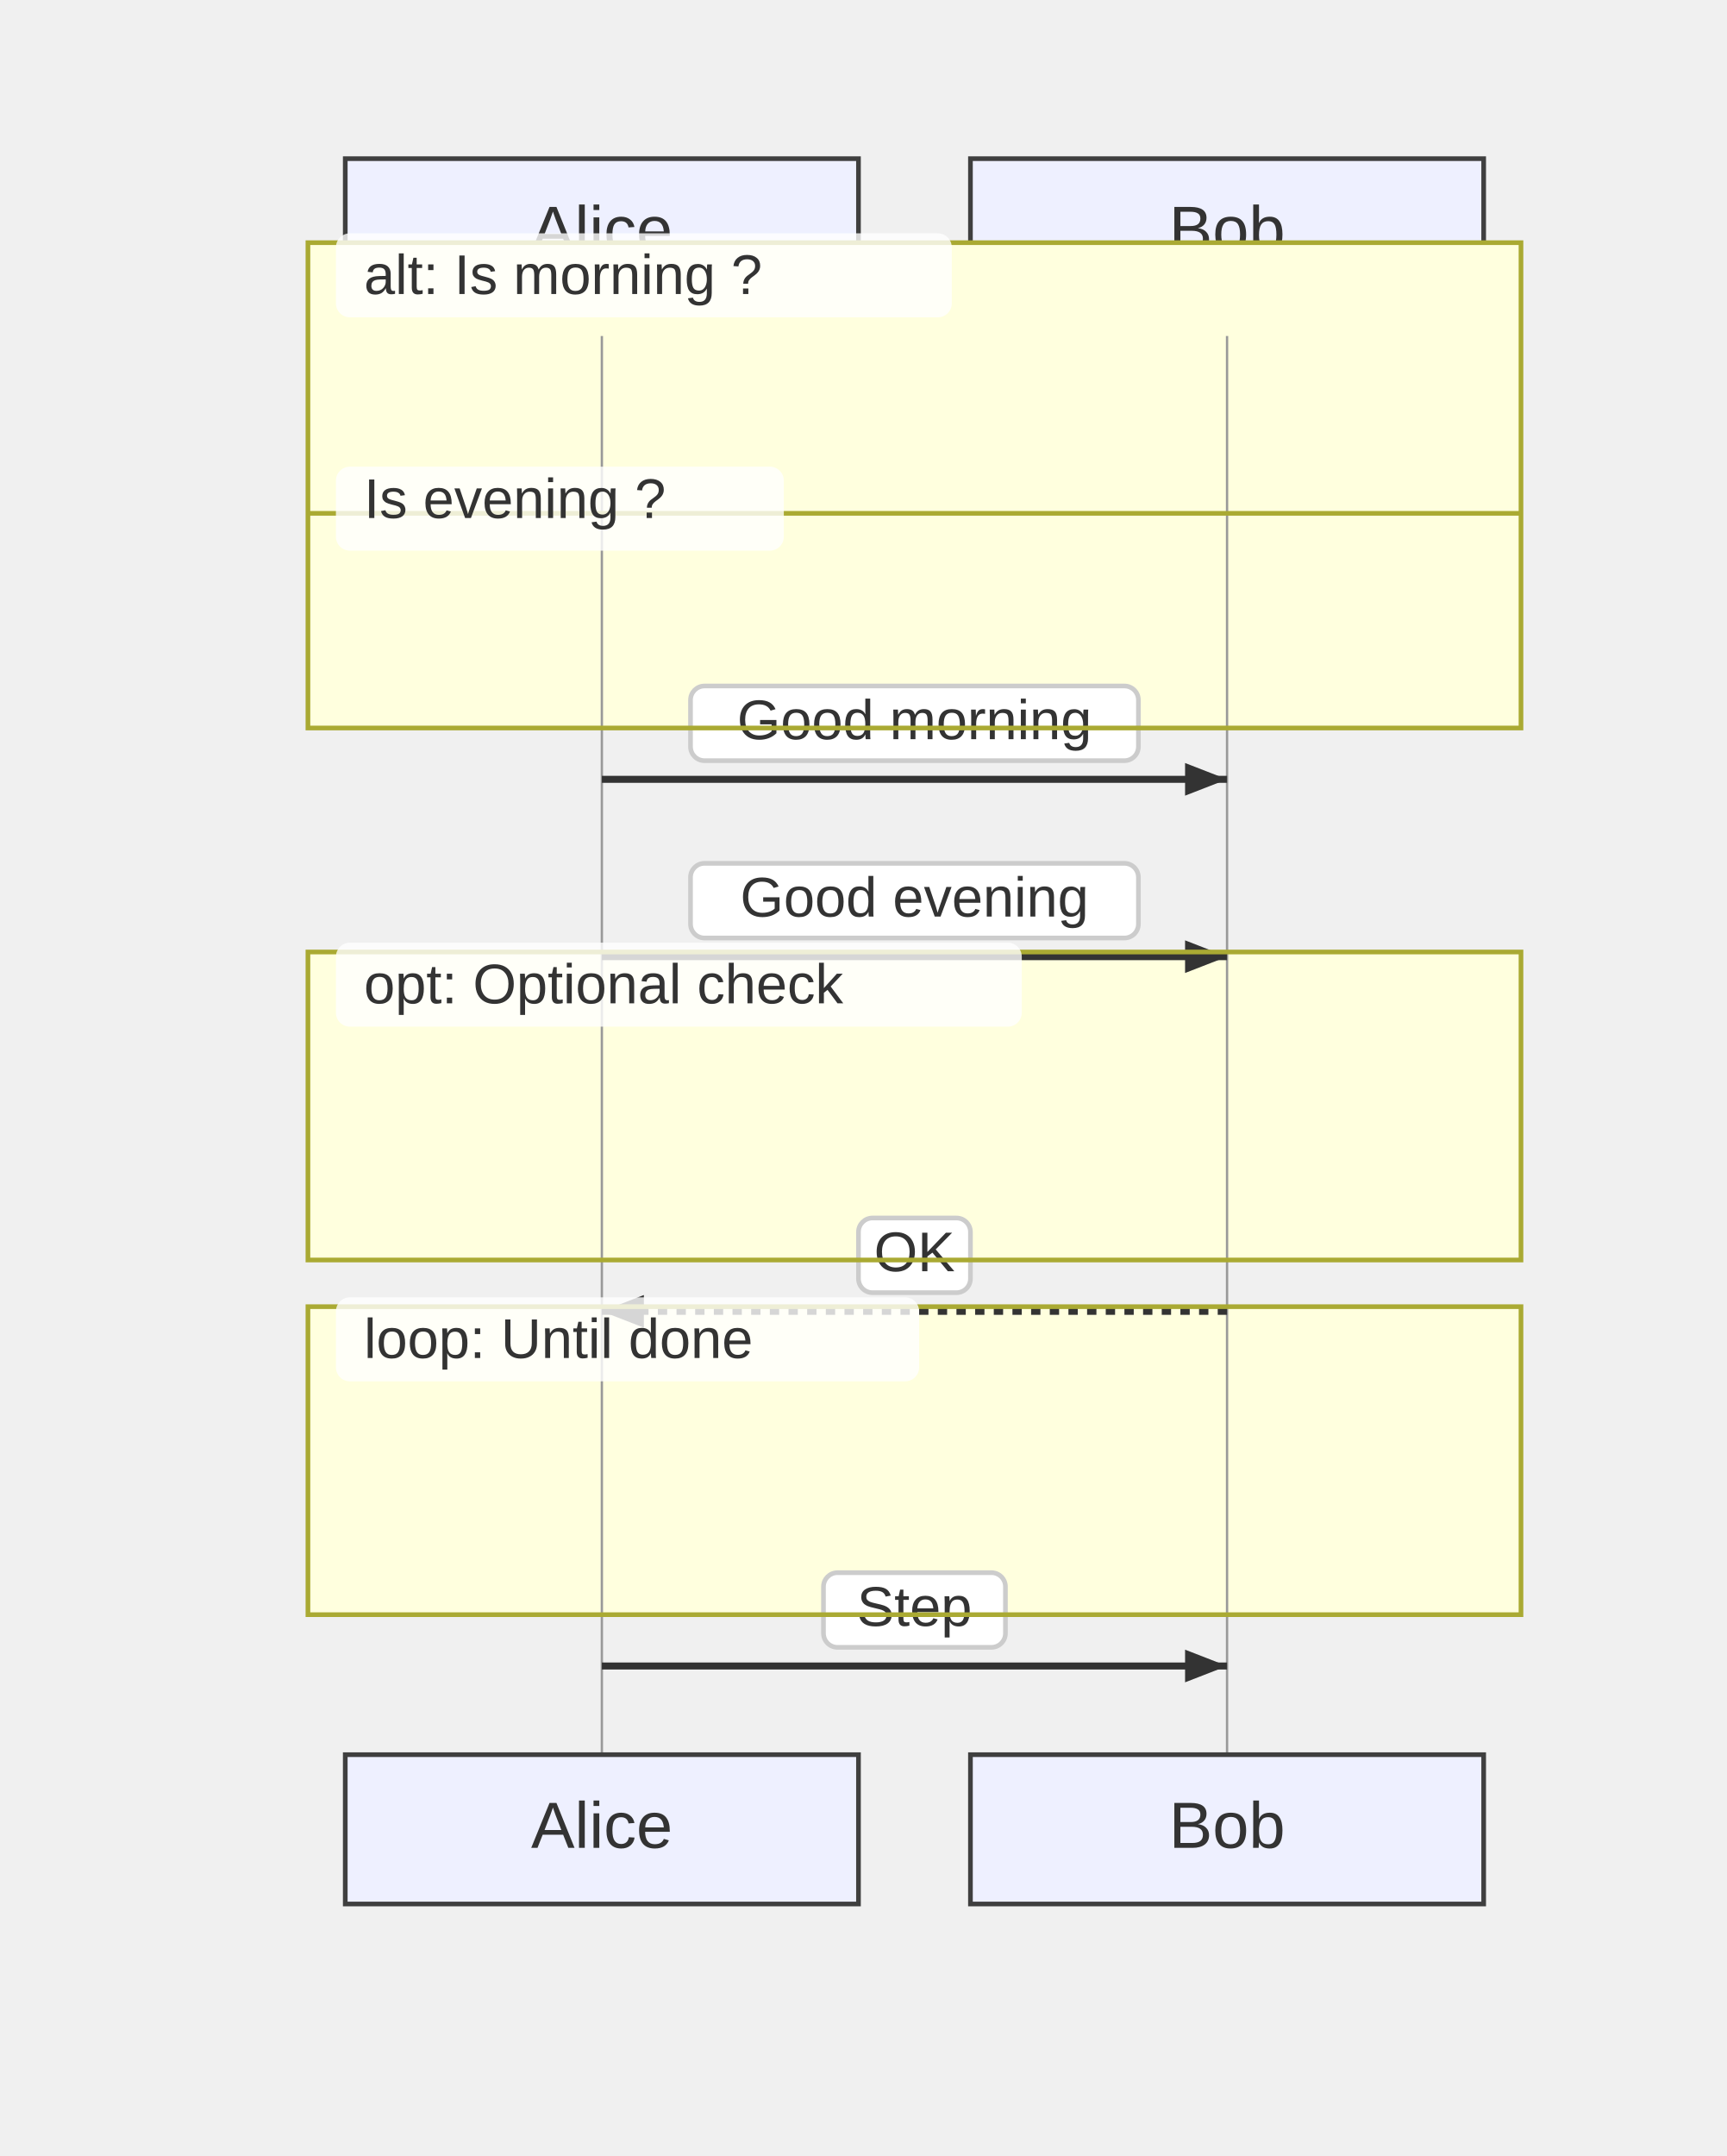
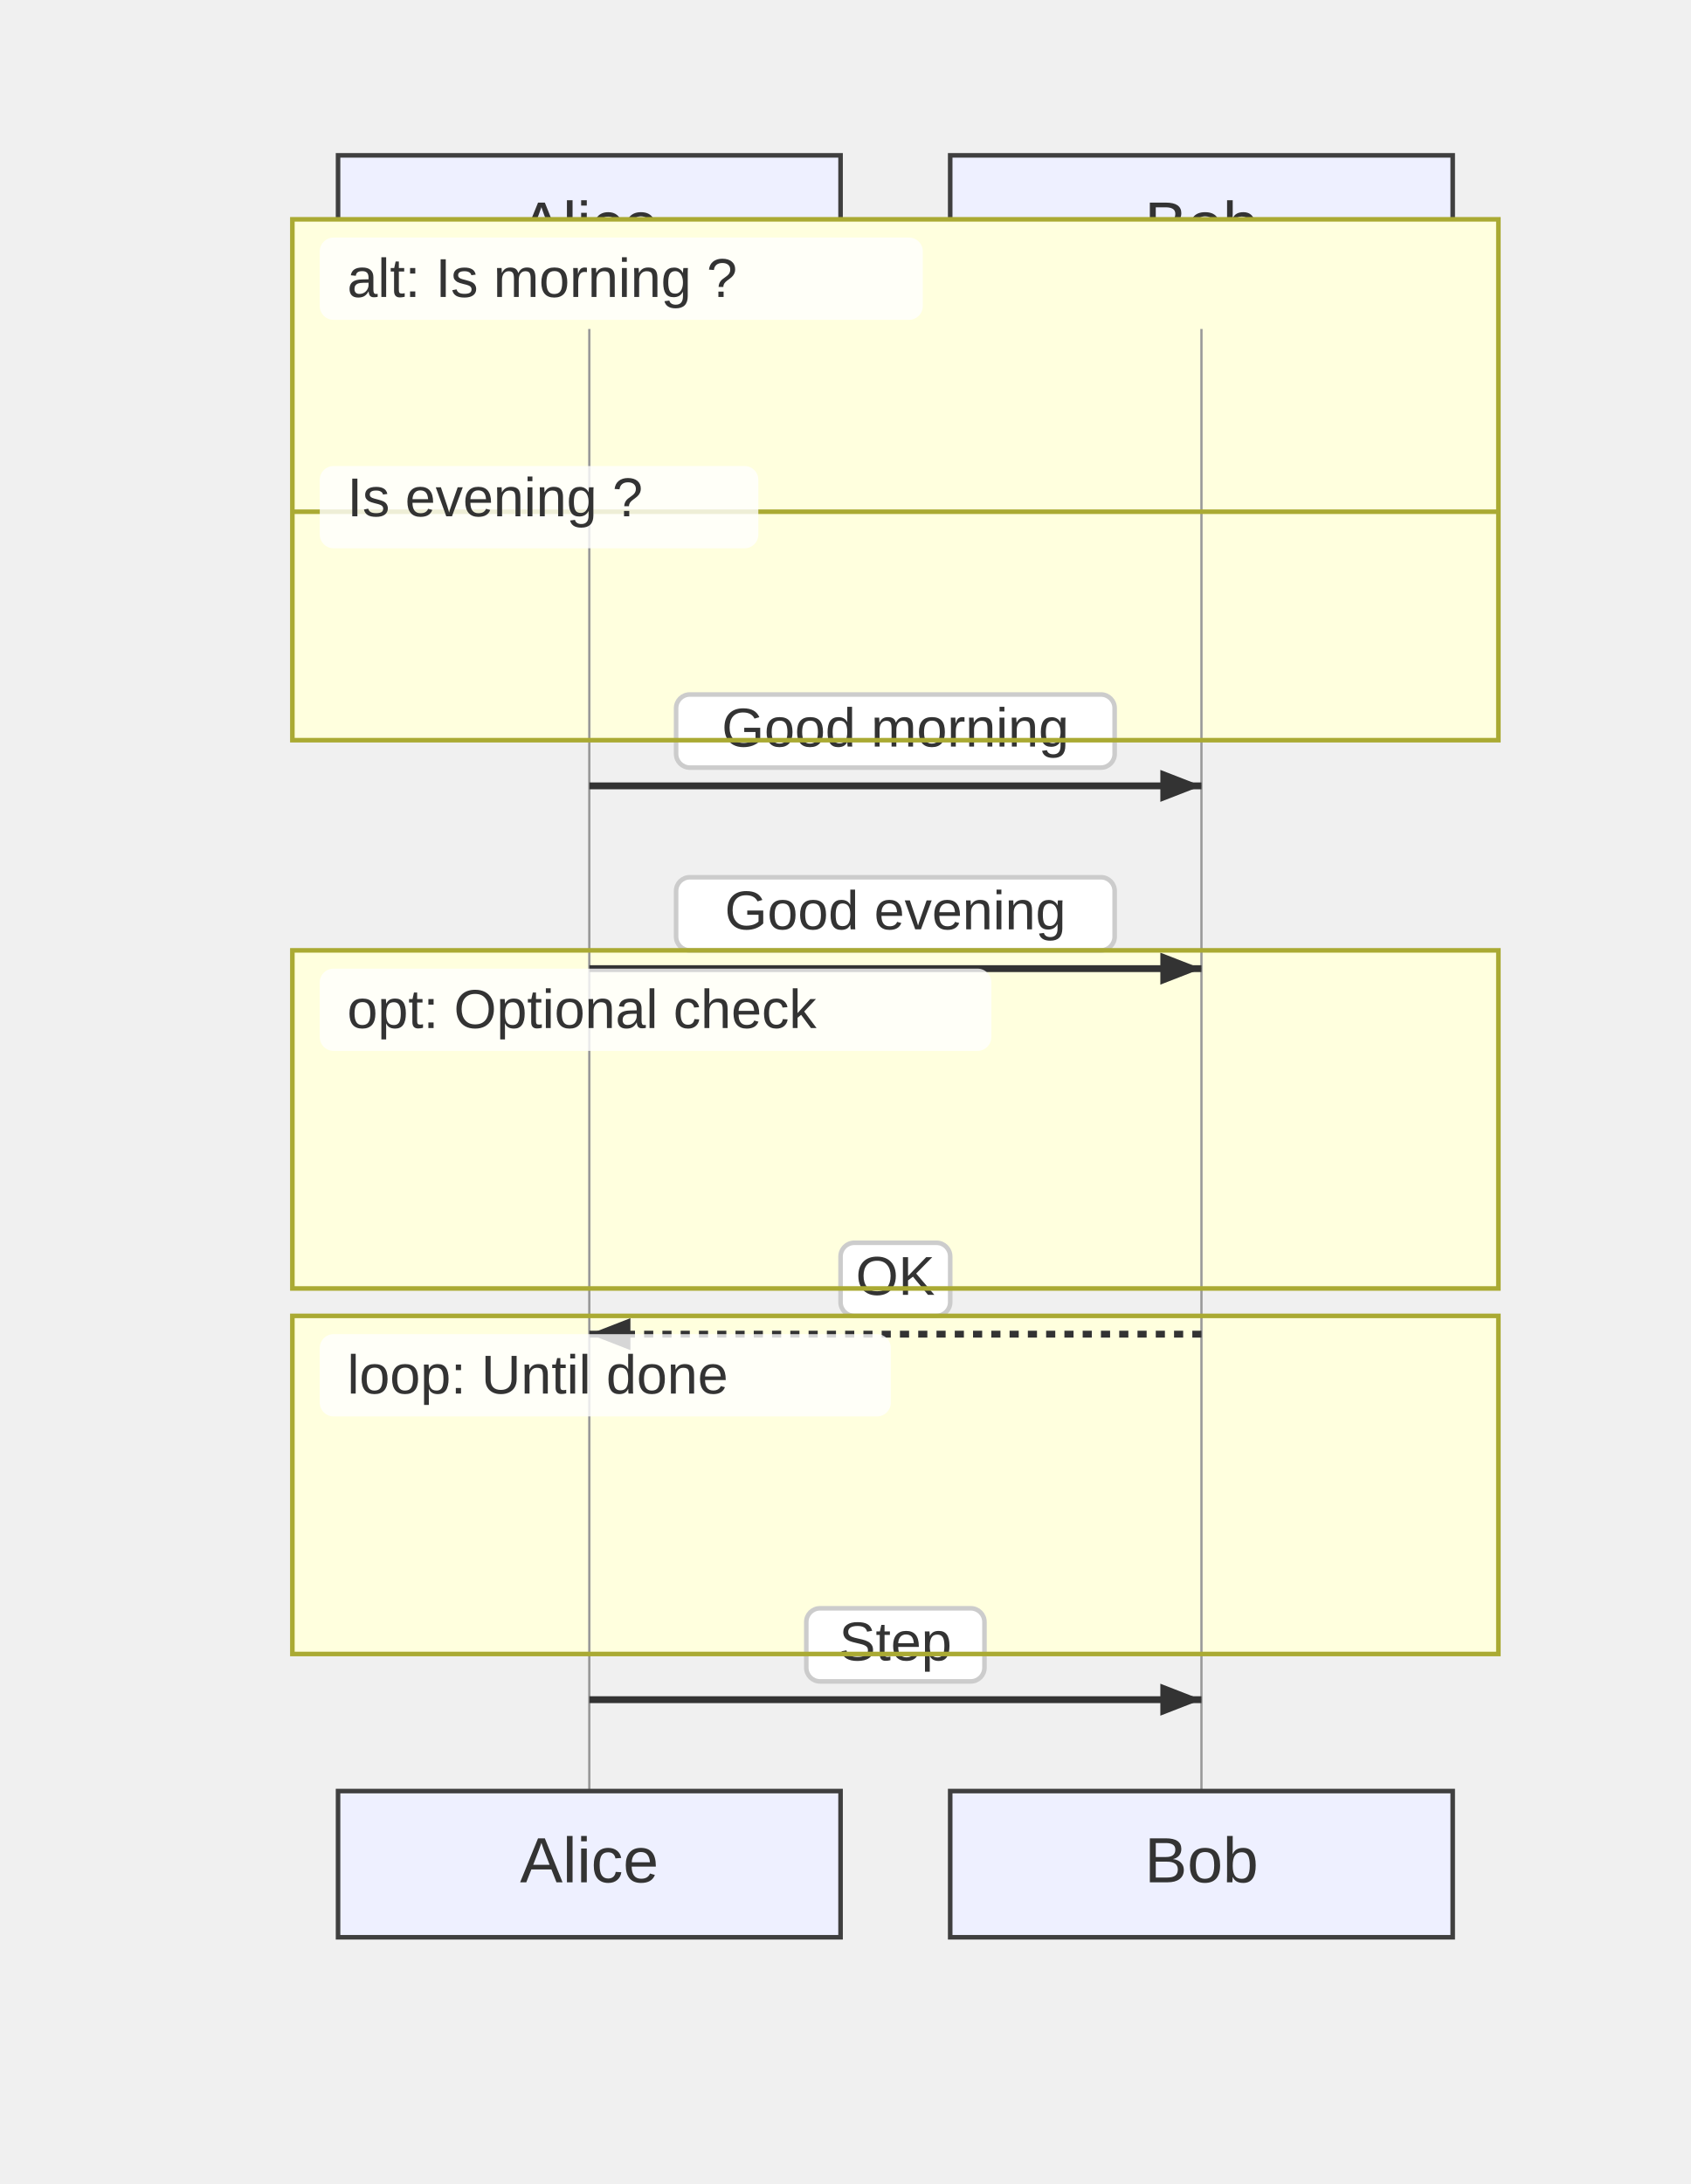
- <svg xmlns="http://www.w3.org/2000/svg" width="370" height="462" viewBox="-50 -10 370 462">
+ <svg xmlns="http://www.w3.org/2000/svg" width="370" height="478" viewBox="-50 -10 370 478">
  <style>
    .node-shape { fill: #eef0ff; stroke: #3f3f3f; stroke-width: 1px; }
    .node-label { fill: #333; font-family: Arial, sans-serif; font-size: 14px; }
    .edge-path { stroke: #555555; stroke-width: 2px; fill: none; }
    .edge-label-bg { fill: rgba(232,232,232, 0.8); opacity: 0.5; }
    .edge-label-text { fill: #333; font-family: Arial, sans-serif; font-size: 12px; }

    /* Cluster (flowchart + sequence blocks) */
    .cluster-bg { fill: #ffffde; }
    .cluster-border { fill: none; stroke: #aaaa33; stroke-width: 1px; }
    .cluster-title-bg { fill: rgba(255,255,255,0.8); }
    .cluster-label-text { fill: #333; font-family: Arial, sans-serif; font-size: 12px; }

    /* Notes */
    .note { fill: #fff5ad; stroke: #aaaa33; stroke-width: 1px; }
    .note-text { fill: #333; font-family: Arial, sans-serif; font-size: 12px; }

    /* Sequence-specific add-ons (safe for flowcharts too) */
    .actor-rect { fill: #eaeaea; stroke: #666; stroke-width: 1.5px; }
    .actor-label { fill: #111; font-family: Arial, sans-serif; font-size: 16px; }
    .lifeline { stroke: #999; stroke-width: 0.5px; }
    .activation { fill: #f4f4f4; stroke: #666; stroke-width: 1px; }
    .msg-line { stroke: #333; stroke-width: 1.5px; fill: none; }
    .msg-line.dotted { stroke-dasharray: 2 2; }
    .msg-line.thick { stroke-width: 3px; }
    .msg-label { fill: #333; font-family: Arial, sans-serif; font-size: 12px; dominant-baseline: middle; }
    .msg-label-bg { fill: #ffffff; stroke: #cccccc; stroke-width: 1px; rx: 3; }
  </style>
  <g class="actor" transform="translate(24,24)">
    <rect class="node-shape" width="110" height="32" rx="0" />
    <text class="node-label" x="55" y="16" text-anchor="middle" dominant-baseline="middle">Alice</text>
  </g>
  <g class="actor" transform="translate(158,24)">
    <rect class="node-shape" width="110" height="32" rx="0" />
    <text class="node-label" x="55" y="16" text-anchor="middle" dominant-baseline="middle">Bob</text>
  </g>
-   <g class="cluster-bg-layer" transform="translate(16,42)">
-     <rect class="cluster-bg" x="0" y="0" width="260" height="104" rx="0" />
+   <g class="cluster-bg-layer" transform="translate(14,38)">
+     <rect class="cluster-bg" x="0" y="0" width="264" height="114" rx="0" />
  </g>
-   <g class="cluster-bg-layer" transform="translate(16,194)">
-     <rect class="cluster-bg" x="0" y="0" width="260" height="66" rx="0" />
+   <g class="cluster-bg-layer" transform="translate(14,198)">
+     <rect class="cluster-bg" x="0" y="0" width="264" height="74" rx="0" />
  </g>
-   <g class="cluster-bg-layer" transform="translate(16,270)">
-     <rect class="cluster-bg" x="0" y="0" width="260" height="66" rx="0" />
+   <g class="cluster-bg-layer" transform="translate(14,278)">
+     <rect class="cluster-bg" x="0" y="0" width="264" height="74" rx="0" />
  </g>
-   <line class="lifeline" x1="79" y1="62" x2="79" y2="366" />
-   <line class="lifeline" x1="213" y1="62" x2="213" y2="366" />
-   <path class="msg-line solid" d="M 79 157 L 213 157" />
-   <path d="M213,157 L204,160.5 L204,153.5 Z" fill="#333" />
-   <rect class="msg-label-bg" x="98" y="137" width="96" height="16" rx="3" />
-   <text class="msg-label" x="146" y="145" text-anchor="middle">Good morning</text>
-   <path class="msg-line solid" d="M 79 195 L 213 195" />
-   <path d="M213,195 L204,198.5 L204,191.5 Z" fill="#333" />
-   <rect class="msg-label-bg" x="98" y="175" width="96" height="16" rx="3" />
-   <text class="msg-label" x="146" y="183" text-anchor="middle">Good evening</text>
-   <path class="msg-line dotted" d="M 213 271 L 79 271" />
-   <path d="M79,271 L88,267.5 L88,274.5 Z" fill="#333" />
-   <rect class="msg-label-bg" x="134" y="251" width="24" height="16" rx="3" />
-   <text class="msg-label" x="146" y="259" text-anchor="middle">OK</text>
-   <path class="msg-line solid" d="M 79 347 L 213 347" />
-   <path d="M213,347 L204,350.5 L204,343.5 Z" fill="#333" />
-   <rect class="msg-label-bg" x="126.5" y="327" width="39" height="16" rx="3" />
-   <text class="msg-label" x="146" y="335" text-anchor="middle">Step</text>
-   <g class="cluster-overlay" transform="translate(16,42)">
-     <rect class="cluster-border" x="0" y="0" width="260" height="104" rx="0" />
-     <rect class="cluster-title-bg" x="6" y="-2" width="132" height="18" rx="3" />
-     <text class="cluster-label-text" x="12" y="11" text-anchor="start">alt: Is morning ?</text>
-     <line x1="0" y1="58" x2="260" y2="58" class="cluster-border" />
-     <rect class="cluster-title-bg" x="6" y="48" width="96" height="18" rx="3" />
-     <text class="cluster-label-text" x="12" y="59" text-anchor="start">Is evening ?</text>
+   <line class="lifeline" x1="79" y1="62" x2="79" y2="382" />
+   <line class="lifeline" x1="213" y1="62" x2="213" y2="382" />
+   <path class="msg-line solid" d="M 79 162 L 213 162" />
+   <path d="M213,162 L204,165.5 L204,158.5 Z" fill="#333" />
+   <rect class="msg-label-bg" x="98" y="142" width="96" height="16" rx="3" />
+   <text class="msg-label" x="146" y="150" text-anchor="middle">Good morning</text>
+   <path class="msg-line solid" d="M 79 202 L 213 202" />
+   <path d="M213,202 L204,205.5 L204,198.5 Z" fill="#333" />
+   <rect class="msg-label-bg" x="98" y="182" width="96" height="16" rx="3" />
+   <text class="msg-label" x="146" y="190" text-anchor="middle">Good evening</text>
+   <path class="msg-line dotted" d="M 213 282 L 79 282" />
+   <path d="M79,282 L88,278.5 L88,285.5 Z" fill="#333" />
+   <rect class="msg-label-bg" x="134" y="262" width="24" height="16" rx="3" />
+   <text class="msg-label" x="146" y="270" text-anchor="middle">OK</text>
+   <path class="msg-line solid" d="M 79 362 L 213 362" />
+   <path d="M213,362 L204,365.5 L204,358.5 Z" fill="#333" />
+   <rect class="msg-label-bg" x="126.5" y="342" width="39" height="16" rx="3" />
+   <text class="msg-label" x="146" y="350" text-anchor="middle">Step</text>
+   <g class="cluster-overlay" transform="translate(14,38)">
+     <rect class="cluster-border" x="0" y="0" width="264" height="114" rx="0" />
+     <rect class="cluster-title-bg" x="6" y="4" width="132" height="18" rx="3" />
+     <text class="cluster-label-text" x="12" y="17" text-anchor="start">alt: Is morning ?</text>
+     <line x1="0" y1="64" x2="264" y2="64" class="cluster-border" />
+     <rect class="cluster-title-bg" x="6" y="54" width="96" height="18" rx="3" />
+     <text class="cluster-label-text" x="12" y="65" text-anchor="start">Is evening ?</text>
  </g>
-   <g class="cluster-overlay" transform="translate(16,194)">
-     <rect class="cluster-border" x="0" y="0" width="260" height="66" rx="0" />
-     <rect class="cluster-title-bg" x="6" y="-2" width="147" height="18" rx="3" />
-     <text class="cluster-label-text" x="12" y="11" text-anchor="start">opt: Optional check</text>
+   <g class="cluster-overlay" transform="translate(14,198)">
+     <rect class="cluster-border" x="0" y="0" width="264" height="74" rx="0" />
+     <rect class="cluster-title-bg" x="6" y="4" width="147" height="18" rx="3" />
+     <text class="cluster-label-text" x="12" y="17" text-anchor="start">opt: Optional check</text>
  </g>
-   <g class="cluster-overlay" transform="translate(16,270)">
-     <rect class="cluster-border" x="0" y="0" width="260" height="66" rx="0" />
-     <rect class="cluster-title-bg" x="6" y="-2" width="125" height="18" rx="3" />
-     <text class="cluster-label-text" x="12" y="11" text-anchor="start">loop: Until done</text>
+   <g class="cluster-overlay" transform="translate(14,278)">
+     <rect class="cluster-border" x="0" y="0" width="264" height="74" rx="0" />
+     <rect class="cluster-title-bg" x="6" y="4" width="125" height="18" rx="3" />
+     <text class="cluster-label-text" x="12" y="17" text-anchor="start">loop: Until done</text>
  </g>
-   <g class="actor" transform="translate(24,366)">
+   <g class="actor" transform="translate(24,382)">
    <rect class="node-shape" width="110" height="32" rx="0" />
    <text class="node-label" x="55" y="16" text-anchor="middle" dominant-baseline="middle">Alice</text>
  </g>
-   <g class="actor" transform="translate(158,366)">
+   <g class="actor" transform="translate(158,382)">
    <rect class="node-shape" width="110" height="32" rx="0" />
    <text class="node-label" x="55" y="16" text-anchor="middle" dominant-baseline="middle">Bob</text>
  </g>
</svg>
